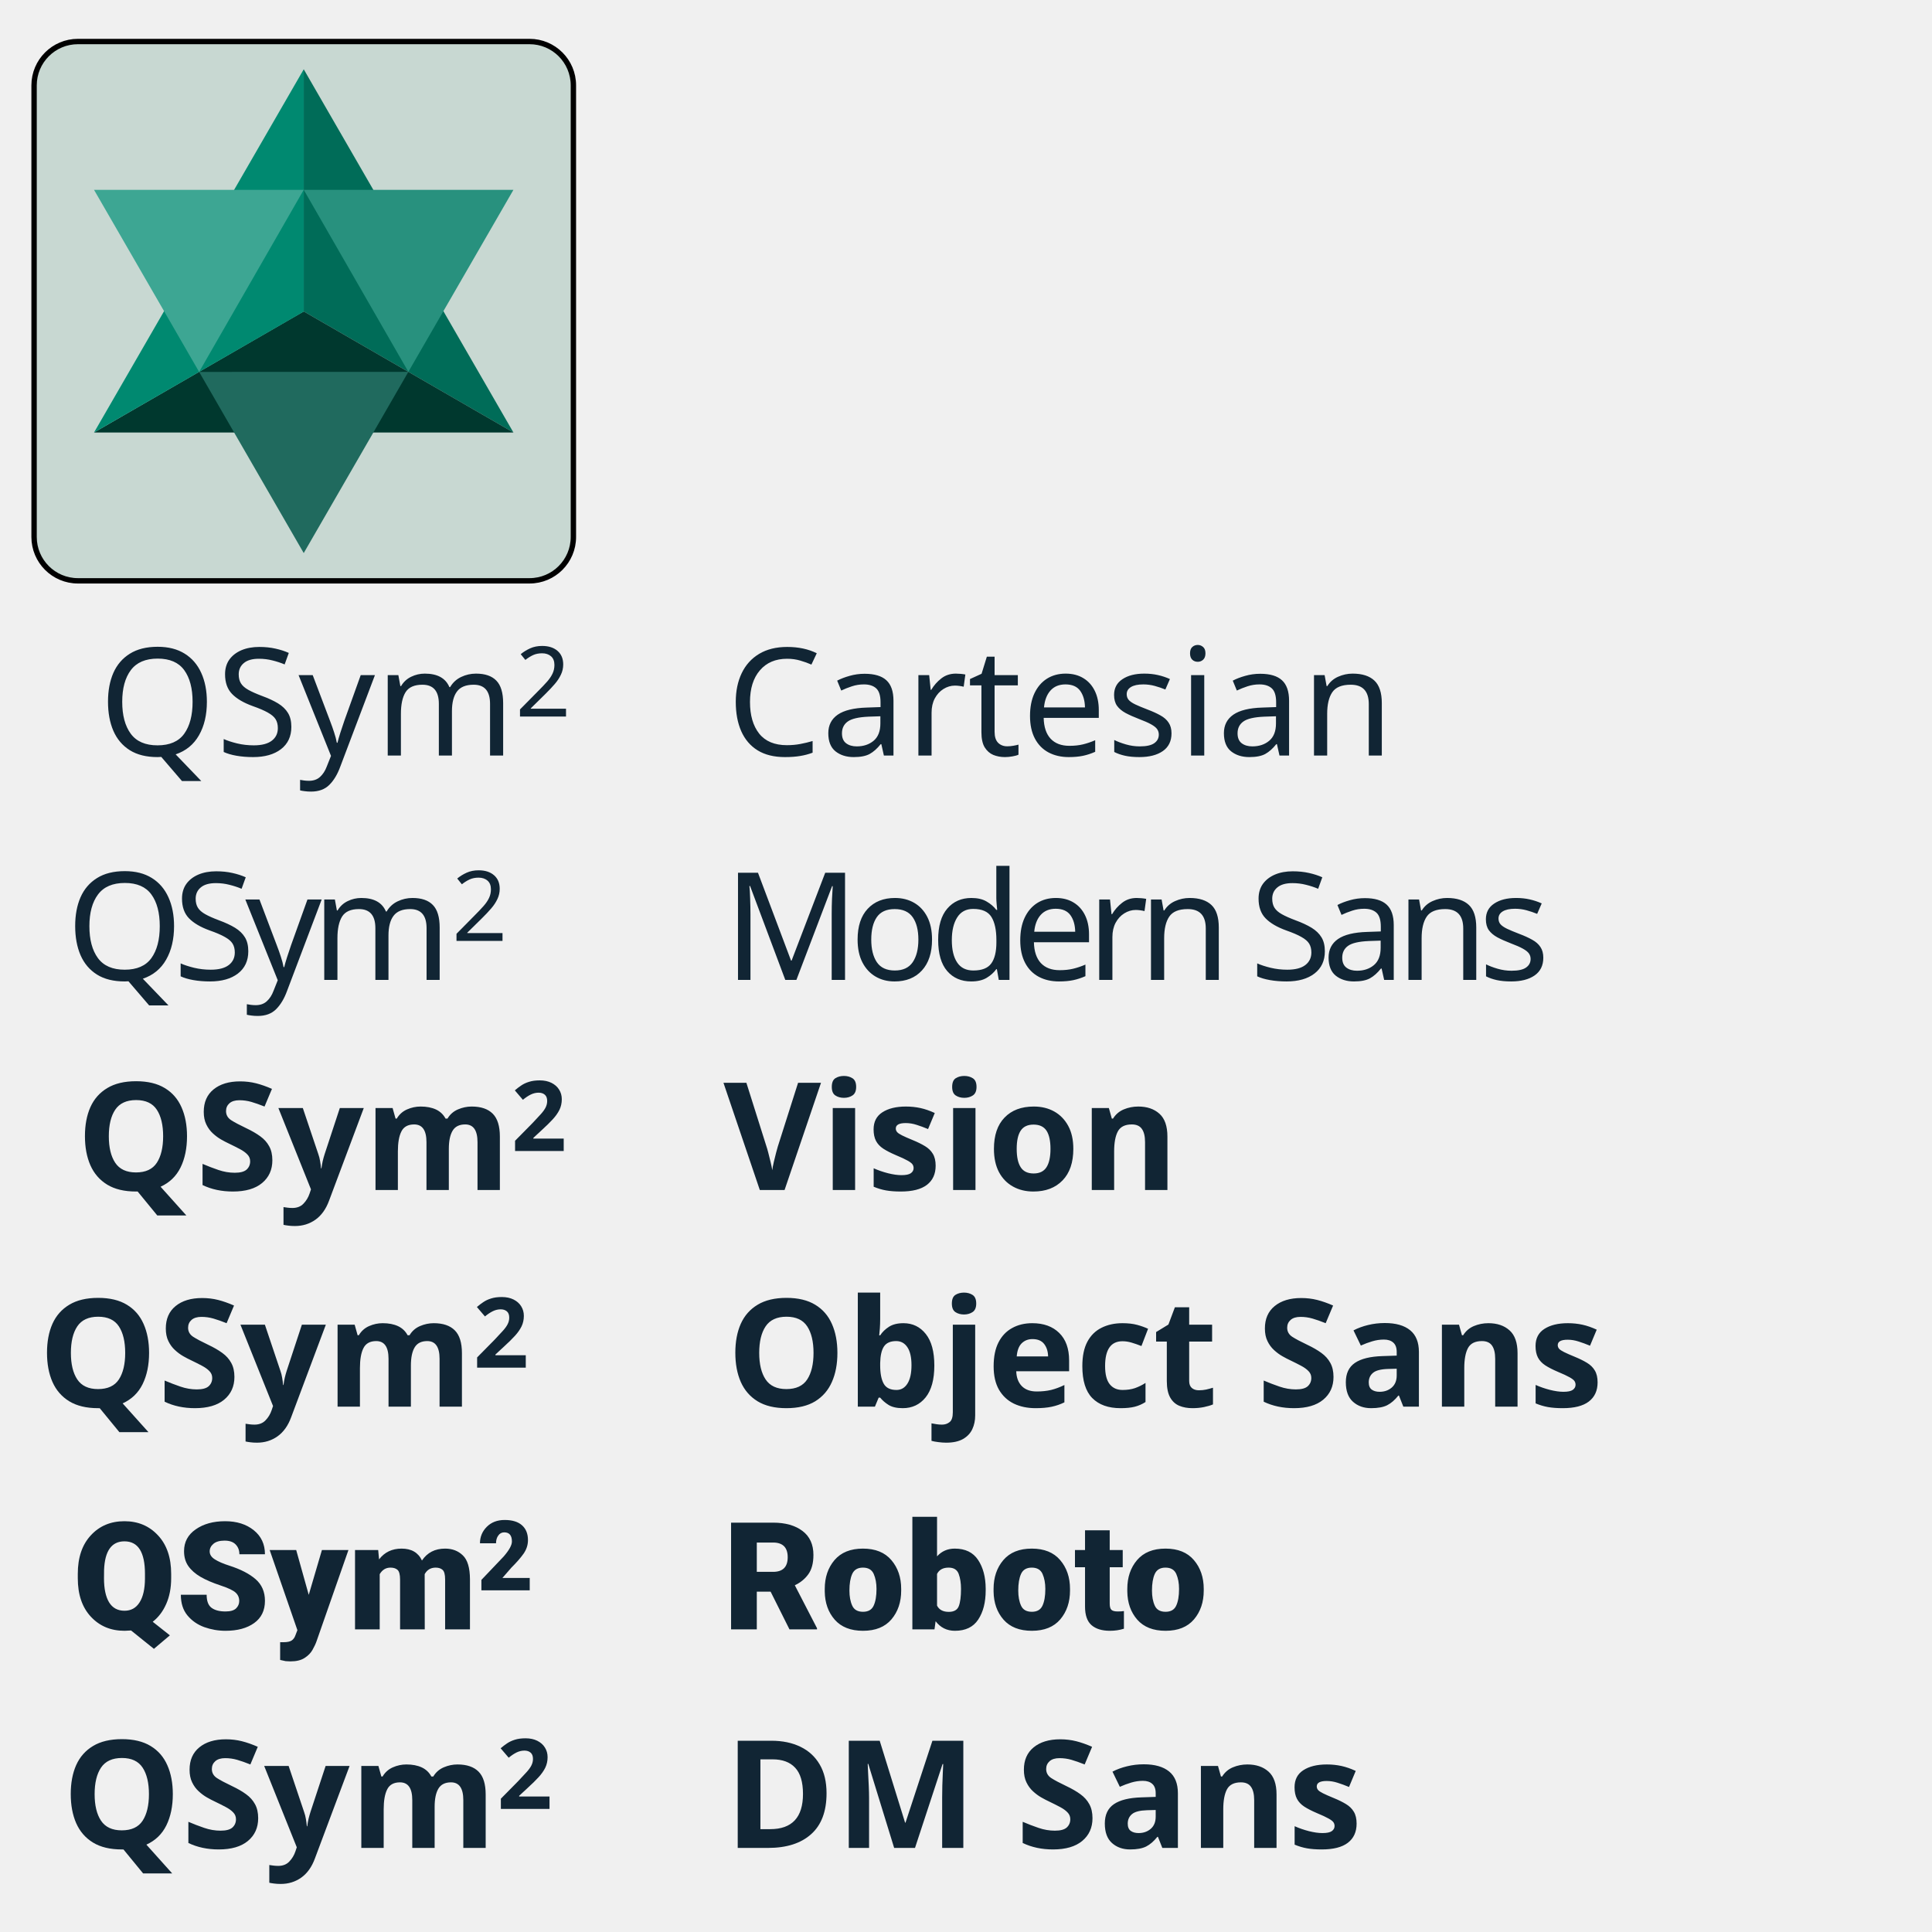
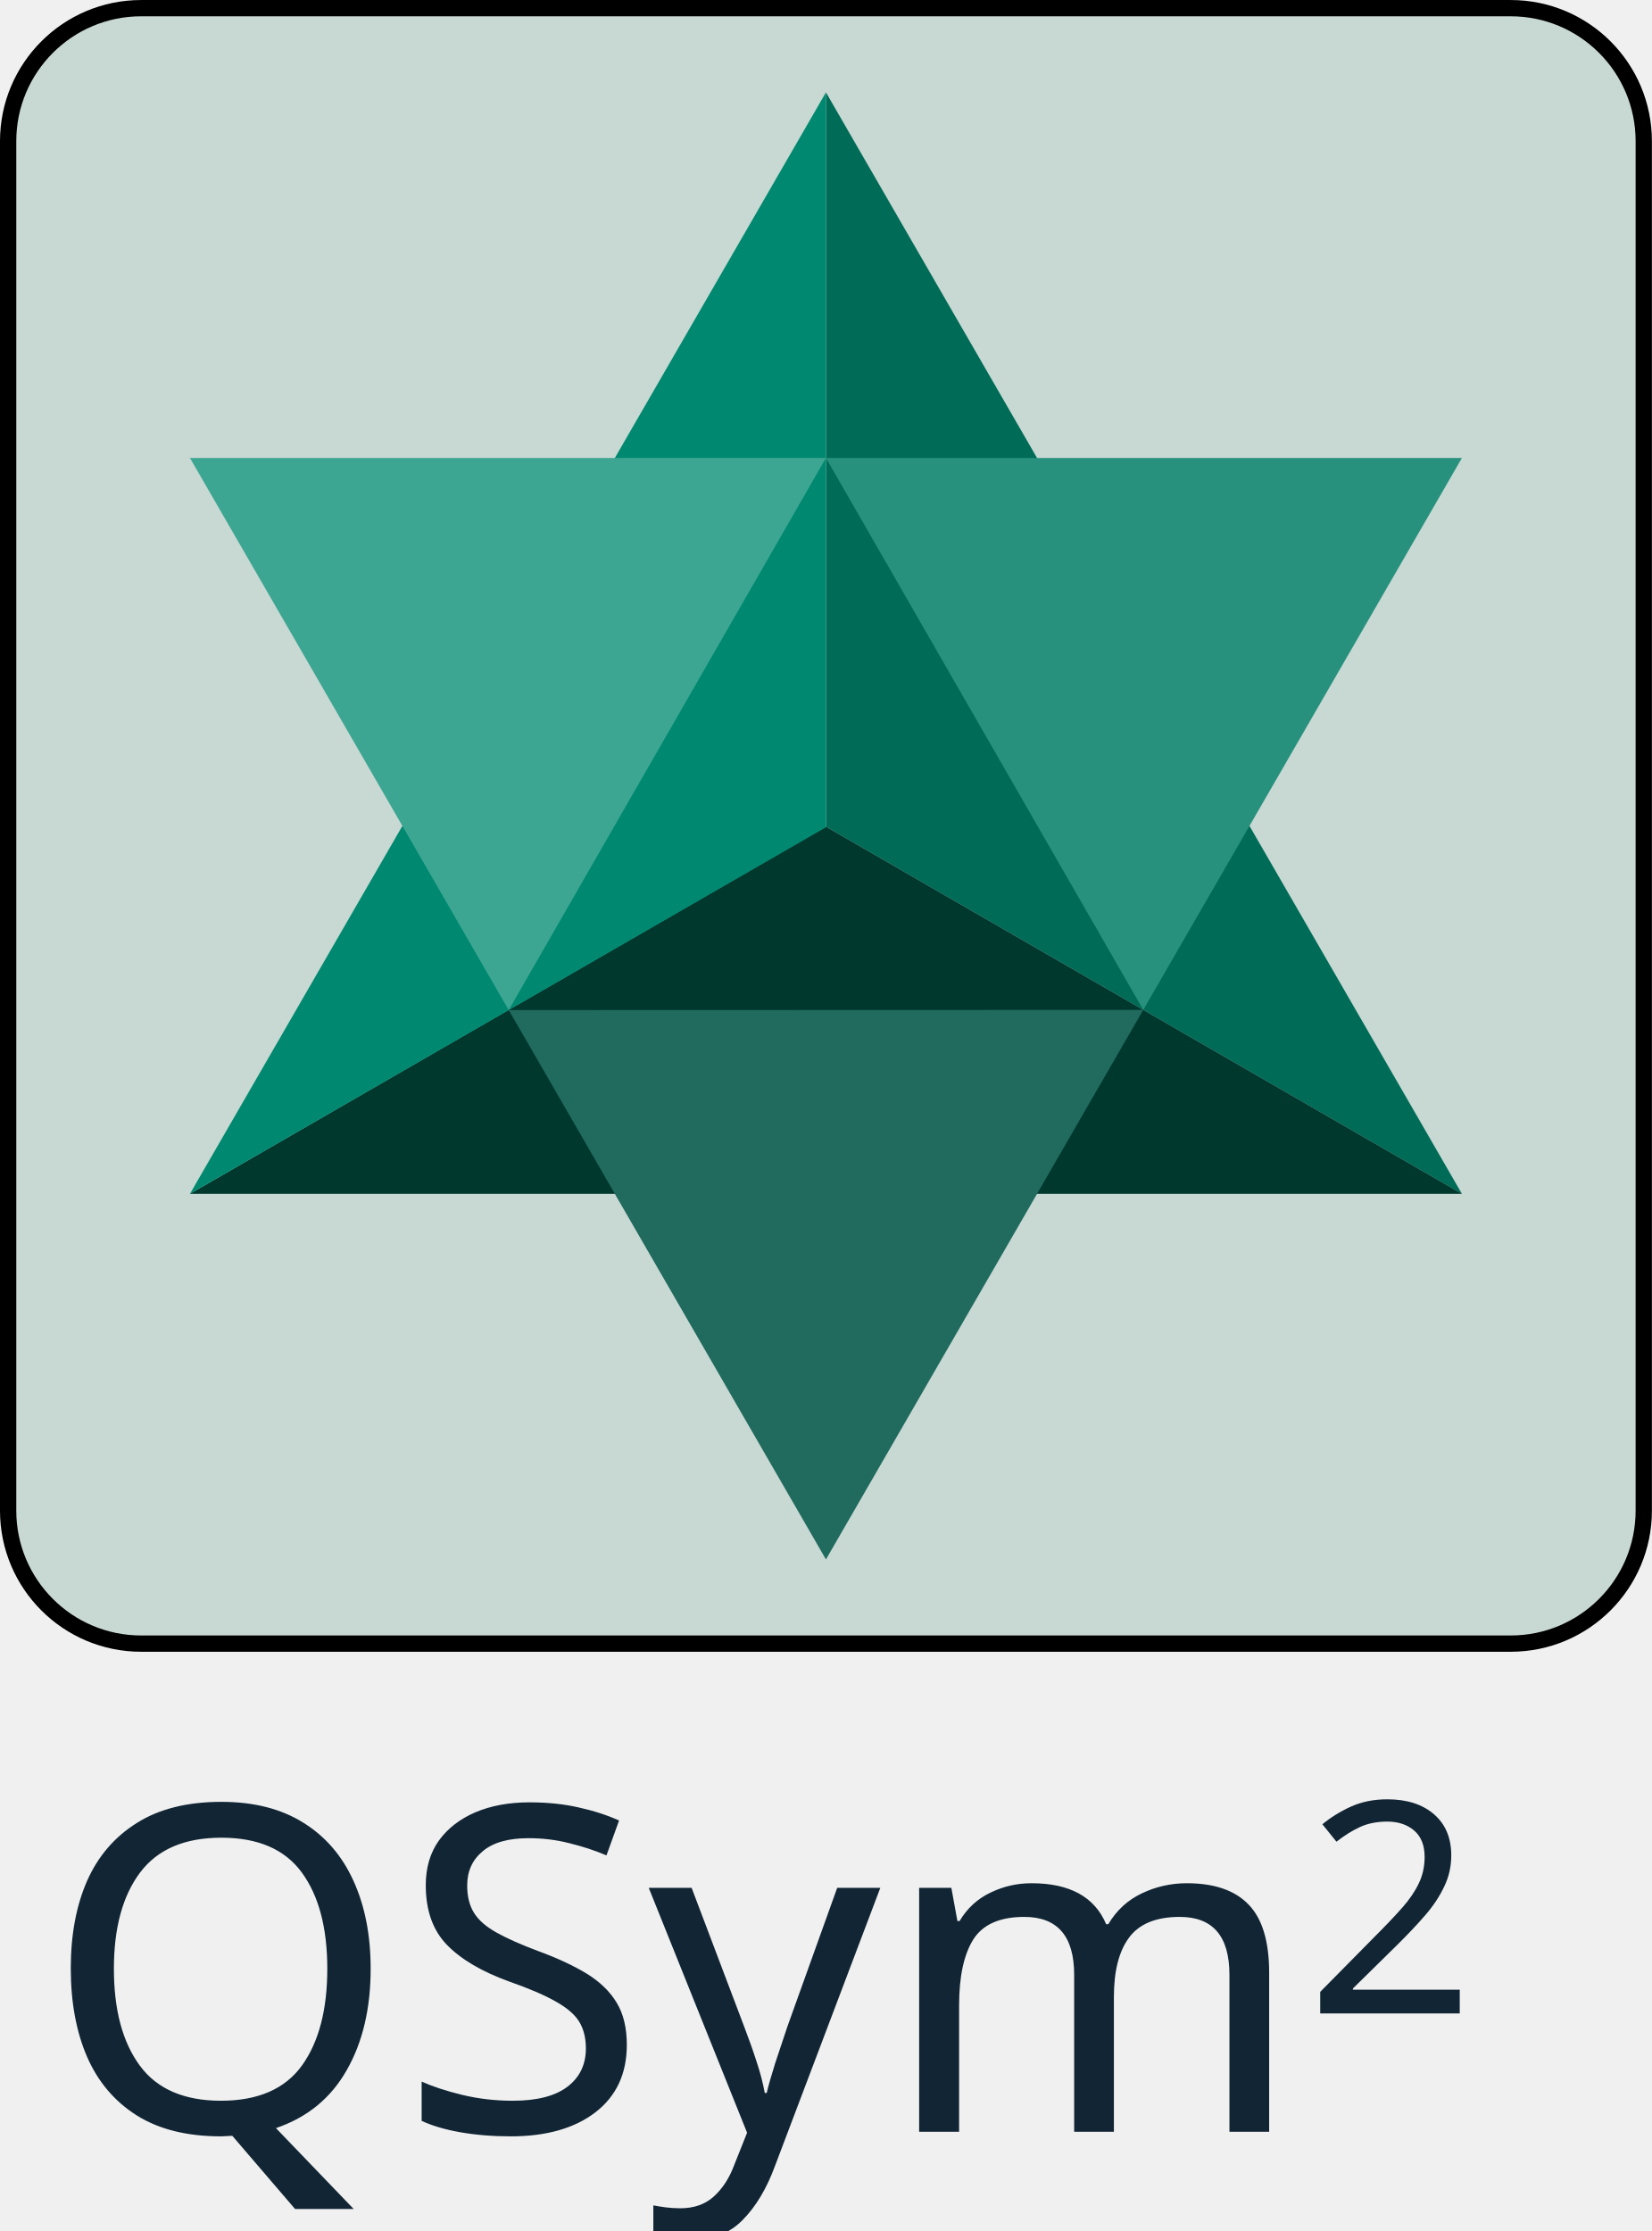
- <svg xmlns="http://www.w3.org/2000/svg" width="100mm" height="100mm" viewBox="0 0 377.953 377.953" version="1.1" id="svg1" xml:space="preserve">
+ <svg xmlns="http://www.w3.org/2000/svg" width="28.192mm" height="38.079mm" viewBox="0 0 106.554 143.919" version="1.1" id="svg1" xml:space="preserve">
  <defs id="defs1" />
-   <g id="layer1" transform="translate(-238.9141,-254.6356)">
-     <text xml:space="preserve" style="font-style:normal;font-weight:normal;font-size:29.358px;line-height:1.25;font-family:sans-serif;letter-spacing:0px;word-spacing:0px;mix-blend-mode:normal;fill:#112534;fill-opacity:1;stroke:none;stroke-width:0.735;stroke-linecap:square;stroke-linejoin:round;stroke-dasharray:none;stroke-opacity:1" x="258.248" y="402.448" id="text1">
-       <tspan id="tspan1" x="258.248" y="402.448" style="font-style:normal;font-variant:normal;font-weight:normal;font-stretch:normal;font-family:Cartesian;-inkscape-font-specification:Cartesian;letter-spacing:0px;fill:#112534;fill-opacity:1;stroke:none;stroke-width:0.735;stroke-linecap:square;stroke-linejoin:round;stroke-dasharray:none;stroke-opacity:1" dx="0">QSym<tspan style="font-style:normal;font-variant:normal;font-weight:normal;font-stretch:normal;font-size:19.083px;font-family:Cartesian;-inkscape-font-specification:Cartesian;letter-spacing:0px;baseline-shift:super;fill:#112534;fill-opacity:1;stroke:none;stroke-width:0.735;stroke-linecap:square;stroke-linejoin:round;stroke-dasharray:none;stroke-opacity:1" id="tspan2">2</tspan>
+   <g id="layer1" transform="translate(-245.056,-262.2323)">
+     <text xml:space="preserve" style="font-style:normal;font-weight:normal;font-size:29.358px;line-height:1.25;font-family:sans-serif;letter-spacing:0px;word-spacing:0px;mix-blend-mode:normal;fill:#112534;fill-opacity:1;stroke:none;stroke-width:0.735;stroke-linecap:square;stroke-linejoin:round;stroke-dasharray:none;stroke-opacity:1" x="247.824" y="399.751" id="text1-5">
+       <tspan id="tspan1-5" x="247.824" y="399.751" style="font-style:normal;font-variant:normal;font-weight:normal;font-stretch:normal;font-family:'Modern Sans';-inkscape-font-specification:'Modern Sans';letter-spacing:0px;fill:#112534;fill-opacity:1;stroke:none;stroke-width:0.735;stroke-linecap:square;stroke-linejoin:round;stroke-dasharray:none;stroke-opacity:1" dx="0">QSym<tspan style="font-style:normal;font-variant:normal;font-weight:normal;font-stretch:normal;font-size:19.083px;font-family:'Modern Sans';-inkscape-font-specification:'Modern Sans';letter-spacing:0px;baseline-shift:super;fill:#112534;fill-opacity:1;stroke:none;stroke-width:0.735;stroke-linecap:square;stroke-linejoin:round;stroke-dasharray:none;stroke-opacity:1" id="tspan2-2">2</tspan>
      </tspan>
-     </text>
-     <text xml:space="preserve" style="font-style:normal;font-weight:normal;font-size:29.358px;line-height:1.25;font-family:sans-serif;letter-spacing:0px;word-spacing:0px;mix-blend-mode:normal;fill:#112534;fill-opacity:1;stroke:none;stroke-width:0.735;stroke-linecap:square;stroke-linejoin:round;stroke-dasharray:none;stroke-opacity:1" x="381.055" y="402.448" id="text1-6">
-       <tspan id="tspan1-56" x="381.055" y="402.448" style="font-style:normal;font-variant:normal;font-weight:normal;font-stretch:normal;font-family:Cartesian;-inkscape-font-specification:Cartesian;letter-spacing:0px;fill:#112534;fill-opacity:1;stroke:none;stroke-width:0.735;stroke-linecap:square;stroke-linejoin:round;stroke-dasharray:none;stroke-opacity:1">Cartesian</tspan>
-     </text>
-     <text xml:space="preserve" style="font-style:normal;font-weight:normal;font-size:29.358px;line-height:1.25;font-family:sans-serif;letter-spacing:-2px;word-spacing:0px;mix-blend-mode:normal;fill:#112534;fill-opacity:1;stroke:none;stroke-width:0.735;stroke-linecap:square;stroke-linejoin:round;stroke-dasharray:none;stroke-opacity:1" x="251.824" y="446.337" id="text1-5">
-       <tspan id="tspan1-5" x="251.824" y="446.337" style="font-style:normal;font-variant:normal;font-weight:normal;font-stretch:normal;font-family:'Modern Sans';-inkscape-font-specification:'Modern Sans';letter-spacing:-2px;fill:#112534;fill-opacity:1;stroke:none;stroke-width:0.735;stroke-linecap:square;stroke-linejoin:round;stroke-dasharray:none;stroke-opacity:1" dx="0">QSym<tspan style="font-style:normal;font-variant:normal;font-weight:normal;font-stretch:normal;font-size:19.083px;font-family:'Modern Sans';-inkscape-font-specification:'Modern Sans';letter-spacing:-2px;baseline-shift:super;fill:#112534;fill-opacity:1;stroke:none;stroke-width:0.735;stroke-linecap:square;stroke-linejoin:round;stroke-dasharray:none;stroke-opacity:1" id="tspan2-2">2</tspan>
-       </tspan>
-     </text>
-     <text xml:space="preserve" style="font-style:normal;font-weight:normal;font-size:29.358px;line-height:1.25;font-family:sans-serif;letter-spacing:-2px;word-spacing:0px;mix-blend-mode:normal;fill:#112534;fill-opacity:1;stroke:none;stroke-width:0.735;stroke-linecap:square;stroke-linejoin:round;stroke-dasharray:none;stroke-opacity:1" x="380.447" y="446.337" id="text1-5-0">
-       <tspan id="tspan1-5-5" x="380.447" y="446.337" style="font-style:normal;font-variant:normal;font-weight:normal;font-stretch:normal;font-family:'Modern Sans';-inkscape-font-specification:'Modern Sans';letter-spacing:-2px;fill:#112534;fill-opacity:1;stroke:none;stroke-width:0.735;stroke-linecap:square;stroke-linejoin:round;stroke-dasharray:none;stroke-opacity:1">Modern Sans</tspan>
-     </text>
-     <text xml:space="preserve" style="font-style:normal;font-weight:normal;font-size:29.358px;line-height:1.25;font-family:sans-serif;letter-spacing:0px;word-spacing:0px;mix-blend-mode:normal;fill:#112534;fill-opacity:1;stroke:none;stroke-width:0.735;stroke-linecap:square;stroke-linejoin:round;stroke-dasharray:none;stroke-opacity:1" x="253.83" y="487.435" id="text1-5-9">
-       <tspan id="tspan1-5-2" x="253.83" y="487.435" style="font-style:normal;font-variant:normal;font-weight:900;font-stretch:normal;font-family:Vision;-inkscape-font-specification:'Vision Heavy';letter-spacing:0px;fill:#112534;fill-opacity:1;stroke:none;stroke-width:0.735;stroke-linecap:square;stroke-linejoin:round;stroke-dasharray:none;stroke-opacity:1" dx="0">QSym<tspan style="font-style:normal;font-variant:normal;font-weight:900;font-stretch:normal;font-size:19.083px;font-family:Vision;-inkscape-font-specification:'Vision Heavy';letter-spacing:0px;baseline-shift:super;fill:#112534;fill-opacity:1;stroke:none;stroke-width:0.735;stroke-linecap:square;stroke-linejoin:round;stroke-dasharray:none;stroke-opacity:1" id="tspan2-2-8">2</tspan>
-       </tspan>
-     </text>
-     <text xml:space="preserve" style="font-style:normal;font-weight:normal;font-size:29.358px;line-height:1.25;font-family:sans-serif;letter-spacing:0px;word-spacing:0px;mix-blend-mode:normal;fill:#112534;fill-opacity:1;stroke:none;stroke-width:0.735;stroke-linecap:square;stroke-linejoin:round;stroke-dasharray:none;stroke-opacity:1" x="380.447" y="487.435" id="text1-5-9-4">
-       <tspan id="tspan1-5-2-9" x="380.447" y="487.435" style="font-style:normal;font-variant:normal;font-weight:900;font-stretch:normal;font-family:Vision;-inkscape-font-specification:'Vision Heavy';letter-spacing:0px;fill:#112534;fill-opacity:1;stroke:none;stroke-width:0.735;stroke-linecap:square;stroke-linejoin:round;stroke-dasharray:none;stroke-opacity:1">Vision</tspan>
-     </text>
-     <text xml:space="preserve" style="font-style:normal;font-weight:normal;font-size:29.358px;line-height:1.25;font-family:sans-serif;letter-spacing:0px;word-spacing:0px;mix-blend-mode:normal;fill:#112534;fill-opacity:1;stroke:none;stroke-width:0.735;stroke-linecap:square;stroke-linejoin:round;stroke-dasharray:none;stroke-opacity:1" x="246.407" y="529.819" id="text1-5-9-7">
-       <tspan id="tspan1-5-2-1" x="246.407" y="529.819" style="font-style:normal;font-variant:normal;font-weight:800;font-stretch:normal;font-family:'PP Object Sans';-inkscape-font-specification:'PP Object Sans Ultra-Bold';letter-spacing:0px;fill:#112534;fill-opacity:1;stroke:none;stroke-width:0.735;stroke-linecap:square;stroke-linejoin:round;stroke-dasharray:none;stroke-opacity:1" dx="0">QSym<tspan style="font-style:normal;font-variant:normal;font-weight:800;font-stretch:normal;font-size:19.083px;font-family:'PP Object Sans';-inkscape-font-specification:'PP Object Sans Ultra-Bold';letter-spacing:0px;baseline-shift:super;fill:#112534;fill-opacity:1;stroke:none;stroke-width:0.735;stroke-linecap:square;stroke-linejoin:round;stroke-dasharray:none;stroke-opacity:1" id="tspan2-2-8-9">2</tspan>
-       </tspan>
-     </text>
-     <text xml:space="preserve" style="font-style:normal;font-weight:normal;font-size:29.358px;line-height:1.25;font-family:sans-serif;letter-spacing:0px;word-spacing:0px;mix-blend-mode:normal;fill:#112534;fill-opacity:1;stroke:none;stroke-width:0.735;stroke-linecap:square;stroke-linejoin:round;stroke-dasharray:none;stroke-opacity:1" x="381.064" y="529.819" id="text1-5-9-7-8">
-       <tspan id="tspan1-5-2-1-20" x="381.064" y="529.819" style="font-style:normal;font-variant:normal;font-weight:800;font-stretch:normal;font-family:'PP Object Sans';-inkscape-font-specification:'PP Object Sans Ultra-Bold';letter-spacing:0px;fill:#112534;fill-opacity:1;stroke:none;stroke-width:0.735;stroke-linecap:square;stroke-linejoin:round;stroke-dasharray:none;stroke-opacity:1">Object Sans</tspan>
-     </text>
-     <text xml:space="preserve" style="font-style:normal;font-weight:normal;font-size:29.358px;line-height:1.25;font-family:sans-serif;letter-spacing:0px;word-spacing:0px;mix-blend-mode:normal;fill:#112534;fill-opacity:1;stroke:none;stroke-width:0.735;stroke-linecap:square;stroke-linejoin:round;stroke-dasharray:none;stroke-opacity:1" x="253.1" y="573.386" id="text1-5-9-7-0">
-       <tspan id="tspan1-5-2-1-2" x="253.1" y="573.386" style="font-style:normal;font-variant:normal;font-weight:900;font-stretch:normal;font-family:Roboto;-inkscape-font-specification:'Roboto Heavy';letter-spacing:0px;fill:#112534;fill-opacity:1;stroke:none;stroke-width:0.735;stroke-linecap:square;stroke-linejoin:round;stroke-dasharray:none;stroke-opacity:1" dx="0">QSym<tspan style="font-style:normal;font-variant:normal;font-weight:900;font-stretch:normal;font-size:19.083px;font-family:Roboto;-inkscape-font-specification:'Roboto Heavy';letter-spacing:0px;baseline-shift:super;fill:#112534;fill-opacity:1;stroke:none;stroke-width:0.735;stroke-linecap:square;stroke-linejoin:round;stroke-dasharray:none;stroke-opacity:1" id="tspan2-2-8-9-1">2</tspan>
-       </tspan>
-     </text>
-     <text xml:space="preserve" style="font-style:normal;font-weight:normal;font-size:29.358px;line-height:1.25;font-family:sans-serif;letter-spacing:0px;word-spacing:0px;mix-blend-mode:normal;fill:#112534;fill-opacity:1;stroke:none;stroke-width:0.735;stroke-linecap:square;stroke-linejoin:round;stroke-dasharray:none;stroke-opacity:1" x="380.338" y="573.386" id="text1-5-9-7-0-46">
-       <tspan id="tspan1-5-2-1-2-8" x="380.338" y="573.386" style="font-style:normal;font-variant:normal;font-weight:900;font-stretch:normal;font-family:Roboto;-inkscape-font-specification:'Roboto Heavy';letter-spacing:0px;fill:#112534;fill-opacity:1;stroke:none;stroke-width:0.735;stroke-linecap:square;stroke-linejoin:round;stroke-dasharray:none;stroke-opacity:1">Roboto</tspan>
-     </text>
-     <text xml:space="preserve" style="font-style:normal;font-weight:normal;font-size:29.358px;line-height:1.25;font-family:sans-serif;letter-spacing:0px;word-spacing:0px;mix-blend-mode:normal;fill:#112534;fill-opacity:1;stroke:none;stroke-width:0.735;stroke-linecap:square;stroke-linejoin:round;stroke-dasharray:none;stroke-opacity:1" x="251.05" y="616.143" id="text1-5-9-7-0-4">
-       <tspan id="tspan1-5-2-1-2-6" x="251.05" y="616.143" style="font-style:normal;font-variant:normal;font-weight:900;font-stretch:normal;font-family:'DM Sans';-inkscape-font-specification:'DM Sans Heavy';letter-spacing:0px;fill:#112534;fill-opacity:1;stroke:none;stroke-width:0.735;stroke-linecap:square;stroke-linejoin:round;stroke-dasharray:none;stroke-opacity:1" dx="0">QSym<tspan style="font-style:normal;font-variant:normal;font-weight:900;font-stretch:normal;font-size:19.083px;font-family:'DM Sans';-inkscape-font-specification:'DM Sans Heavy';letter-spacing:0px;baseline-shift:super;fill:#112534;fill-opacity:1;stroke:none;stroke-width:0.735;stroke-linecap:square;stroke-linejoin:round;stroke-dasharray:none;stroke-opacity:1" id="tspan2-2-8-9-1-9">2</tspan>
-       </tspan>
-     </text>
-     <text xml:space="preserve" style="font-style:normal;font-weight:normal;font-size:29.358px;line-height:1.25;font-family:sans-serif;letter-spacing:0px;word-spacing:0px;mix-blend-mode:normal;fill:#112534;fill-opacity:1;stroke:none;stroke-width:0.735;stroke-linecap:square;stroke-linejoin:round;stroke-dasharray:none;stroke-opacity:1" x="380.594" y="616.143" id="text1-5-9-7-0-4-1">
-       <tspan id="tspan1-5-2-1-2-6-3" x="380.594" y="616.143" style="font-style:normal;font-variant:normal;font-weight:900;font-stretch:normal;font-family:'DM Sans';-inkscape-font-specification:'DM Sans Heavy';letter-spacing:0px;fill:#112534;fill-opacity:1;stroke:none;stroke-width:0.735;stroke-linecap:square;stroke-linejoin:round;stroke-dasharray:none;stroke-opacity:1">DM Sans</tspan>
    </text>
    <rect style="fill:#aac6bc;fill-opacity:0.565;stroke:#000000;stroke-width:1.05;stroke-opacity:1" id="rect3" width="105.504" height="105.504" x="245.581" y="262.757" ry="8.581" />
  </g>
-   <g id="g3" transform="matrix(2.075872,0,0,2.075872,-168.1319,-587.3285)">
+   <g id="g3" transform="matrix(2.075872,0,0,2.075872,-174.2738,-594.9252)">
    <path style="display:inline;fill:#006c58;fill-opacity:1;stroke:none;stroke-width:0.546;stroke-dasharray:none;stroke-opacity:1" d="m 109.617,289.46 v 22.82 l 19.762,11.41 z" id="path7" transform="translate(-1.1943945e-6)" />
    <path style="display:inline;fill:#00382e;fill-opacity:1;stroke:none;stroke-width:1.134;stroke-dasharray:none;stroke-opacity:1" d="m 292.191,307.963 -41.024,23.685 h 82.048 z" id="path9" transform="matrix(0.4817252,0,0,0.4817252,-31.1389,163.9261)" />
    <path style="display:inline;fill:#008970;fill-opacity:1;stroke:none;stroke-width:1.134;stroke-dasharray:none;stroke-opacity:1" d="m 292.191,260.592 -41.024,71.056 41.024,-23.65 z" id="path8" transform="matrix(0.4817252,0,0,0.4817252,-31.1389,163.9261)" />
    <path style="display:none;fill:none;fill-opacity:1;stroke:#000000;stroke-width:0.546;stroke-linecap:square;stroke-linejoin:round;stroke-miterlimit:4.5;stroke-dasharray:none;stroke-opacity:1" id="path29" d="m 84.931,347.505 -19.762,0 -19.762,0 9.881,-17.115 9.881,-17.115 9.881,17.115 z" transform="translate(44.44808,-23.81572)" />
    <path style="display:inline;fill:#28917e;fill-opacity:1;stroke:none;stroke-width:0.546;stroke-dasharray:none;stroke-opacity:1" d="m 109.617,300.821 9.86,17.151 9.902,-17.151 z" id="path10" />
    <path style="display:inline;fill:#206a5e;fill-opacity:1;stroke:none;stroke-width:0.546;stroke-dasharray:none;stroke-opacity:1" d="m 99.76,317.979 19.717,-0.006 -9.86,17.078 z" id="path11" />
    <path style="display:inline;fill:#3da693;fill-opacity:1;stroke:none;stroke-width:0.546;stroke-dasharray:none;stroke-opacity:1" d="m 89.854,300.821 h 19.762 l -9.857,17.157 z" id="path12" />
    <path style="display:none;fill:none;fill-opacity:1;stroke:#000000;stroke-width:0.546;stroke-linecap:square;stroke-linejoin:round;stroke-miterlimit:4.5;stroke-dasharray:none;stroke-opacity:1" id="path29-5" d="m 84.931,347.505 -19.762,0 -19.762,0 9.881,-17.115 9.881,-17.115 9.881,17.115 z" transform="matrix(1,0,0,-1,44.44808,648.3263)" />
    <path style="display:none;fill:#397b22;fill-opacity:1;stroke:none;stroke-width:0.546;stroke-dasharray:none;stroke-opacity:1" d="m 109.617,312.281 v -11.403 l 9.881,17.058 z" id="path4" />
    <path style="display:none;fill:#4ca42d;fill-opacity:1;stroke:none;stroke-width:0.546;stroke-dasharray:none;stroke-opacity:1" d="m 109.617,300.878 -9.881,17.058 9.881,-5.655 z" id="path5" />
    <path style="display:none;fill:#4ca42d;fill-opacity:1;stroke:none;stroke-width:0.546;stroke-dasharray:none;stroke-opacity:1" d="m 99.736,317.936 9.881,-5.655 9.881,5.711 z" id="path6" />
    <path style="display:none;fill:none;fill-opacity:1;stroke:#000000;stroke-width:0.546;stroke-dasharray:none;stroke-opacity:1" d="m 109.617,300.821 9.857,17.157 -19.738,-0.042 z" id="path3" />
    <path style="display:none;fill:none;stroke:#000000;stroke-width:0.546;stroke-linecap:butt;stroke-linejoin:miter;stroke-dasharray:none;stroke-opacity:1" d="m 109.617,289.46 v 22.837 -0.017" id="path30" />
    <path style="display:none;fill:none;stroke:#000000;stroke-width:0.546;stroke-linecap:butt;stroke-linejoin:miter;stroke-dasharray:none;stroke-opacity:1" d="m 129.379,323.689 -19.762,-11.395" id="path32" />
    <path style="display:none;fill:#ffffff;stroke:#000000;stroke-width:0.546;stroke-dasharray:none;stroke-opacity:1" d="M 89.854,323.689 109.617,312.281" id="path2" />
  </g>
-   <text xml:space="preserve" style="font-style:normal;font-weight:normal;font-size:29.358px;line-height:1.25;font-family:sans-serif;letter-spacing:0px;word-spacing:0px;mix-blend-mode:normal;fill:#153411;fill-opacity:1;stroke:none;stroke-width:0.735;stroke-linecap:square;stroke-linejoin:round;stroke-dasharray:none;stroke-opacity:1" x="400.139" y="196.659" id="text1-4">
-     <tspan id="tspan1-4" x="400.139" y="196.659" style="font-style:normal;font-variant:normal;font-weight:600;font-stretch:normal;font-family:Fredoka;-inkscape-font-specification:'Fredoka Semi-Bold';fill:#153411;fill-opacity:1;stroke:none;stroke-width:0.735;stroke-linecap:square;stroke-linejoin:round;stroke-dasharray:none;stroke-opacity:1">QSym<tspan style="font-style:normal;font-variant:normal;font-weight:600;font-stretch:normal;font-size:19.083px;font-family:Fredoka;-inkscape-font-specification:'Fredoka Semi-Bold';baseline-shift:super;fill:#153411;fill-opacity:1;stroke:none;stroke-width:0.735;stroke-linecap:square;stroke-linejoin:round;stroke-dasharray:none;stroke-opacity:1" id="tspan2-7">2</tspan>
+   <text xml:space="preserve" style="font-style:normal;font-weight:normal;font-size:29.358px;line-height:1.25;font-family:sans-serif;letter-spacing:0px;word-spacing:0px;display:none;mix-blend-mode:normal;fill:#153411;fill-opacity:1;stroke:none;stroke-width:0.735;stroke-linecap:square;stroke-linejoin:round;stroke-dasharray:none;stroke-opacity:1" x="348.554" y="149.254" id="text1-4">
+     <tspan id="tspan1-4" x="-2.8421709e-14" y="0" style="font-style:normal;font-variant:normal;font-weight:600;font-stretch:normal;font-family:Fredoka;-inkscape-font-specification:'Fredoka Semi-Bold';fill:#153411;fill-opacity:1;stroke:none;stroke-width:0.735;stroke-linecap:square;stroke-linejoin:round;stroke-dasharray:none;stroke-opacity:1">QSym<tspan style="font-style:normal;font-variant:normal;font-weight:600;font-stretch:normal;font-size:19.083px;font-family:Fredoka;-inkscape-font-specification:'Fredoka Semi-Bold';baseline-shift:super;fill:#153411;fill-opacity:1;stroke:none;stroke-width:0.735;stroke-linecap:square;stroke-linejoin:round;stroke-dasharray:none;stroke-opacity:1" id="tspan2-7">2</tspan>
    </tspan>
  </text>
-   <rect style="fill:#c0cba5;fill-opacity:0.565;stroke:#000000;stroke-width:1.05;stroke-opacity:1" id="rect3-5" width="105.504" height="105.504" x="391.787" y="59.797" ry="8.581" />
-   <g id="g3-6" transform="matrix(2.075872,0,0,2.075872,216.9887,-535.6528)">
+   <rect style="display:none;fill:#c0cba5;fill-opacity:0.565;stroke:#000000;stroke-width:1.05;stroke-opacity:1" id="rect3-5" width="105.504" height="105.504" x="340.203" y="12.392" ry="8.581" />
+   <g id="g3-6" transform="matrix(2.075872,0,0,2.075872,165.404,-583.0578)" style="display:none">
    <path style="display:inline;fill:#167325;fill-opacity:1;stroke:none;stroke-width:0.546;stroke-dasharray:none;stroke-opacity:1" d="m 109.617,289.46 v 22.82 l 19.762,11.41 z" id="path7-4" transform="translate(-1.1943945e-6)" />
    <path style="display:inline;fill:#0f4d19;fill-opacity:1;stroke:none;stroke-width:1.134;stroke-dasharray:none;stroke-opacity:1" d="m 292.191,307.963 -41.024,23.685 h 82.048 z" id="path9-3" transform="matrix(0.4817252,0,0,0.4817252,-31.1389,163.9261)" />
    <path style="display:inline;fill:#1b8a2d;fill-opacity:1;stroke:none;stroke-width:1.134;stroke-dasharray:none;stroke-opacity:1" d="m 292.191,260.592 -41.024,71.056 41.024,-23.65 z" id="path8-0" transform="matrix(0.4817252,0,0,0.4817252,-31.1389,163.9261)" />
    <path style="display:none;fill:none;fill-opacity:1;stroke:#000000;stroke-width:0.546;stroke-linecap:square;stroke-linejoin:round;stroke-miterlimit:4.5;stroke-dasharray:none;stroke-opacity:1" id="path29-6" d="m 84.931,347.505 -19.762,0 -19.762,0 9.881,-17.115 9.881,-17.115 9.881,17.115 z" transform="translate(44.44808,-23.81572)" />
    <path style="display:inline;fill:#4ab05a;fill-opacity:1;stroke:none;stroke-width:0.546;stroke-dasharray:none;stroke-opacity:1" d="m 109.617,300.821 9.86,17.151 9.902,-17.151 z" id="path10-8" />
    <path style="display:inline;fill:#31743c;fill-opacity:1;stroke:none;stroke-width:0.546;stroke-dasharray:none;stroke-opacity:1" d="m 99.76,317.979 19.717,-0.006 -9.86,17.078 z" id="path11-4" />
    <path style="display:inline;fill:#6fc27c;fill-opacity:1;stroke:none;stroke-width:0.546;stroke-dasharray:none;stroke-opacity:1" d="m 89.854,300.821 h 19.762 l -9.857,17.157 z" id="path12-0" />
    <path style="display:none;fill:none;fill-opacity:1;stroke:#000000;stroke-width:0.546;stroke-linecap:square;stroke-linejoin:round;stroke-miterlimit:4.5;stroke-dasharray:none;stroke-opacity:1" id="path29-5-8" d="m 84.931,347.505 -19.762,0 -19.762,0 9.881,-17.115 9.881,-17.115 9.881,17.115 z" transform="matrix(1,0,0,-1,44.44808,648.3263)" />
    <path style="display:none;fill:#397b22;fill-opacity:1;stroke:none;stroke-width:0.546;stroke-dasharray:none;stroke-opacity:1" d="m 109.617,312.281 v -11.403 l 9.881,17.058 z" id="path4-8" />
    <path style="display:none;fill:#4ca42d;fill-opacity:1;stroke:none;stroke-width:0.546;stroke-dasharray:none;stroke-opacity:1" d="m 109.617,300.878 -9.881,17.058 9.881,-5.655 z" id="path5-8" />
    <path style="display:none;fill:#4ca42d;fill-opacity:1;stroke:none;stroke-width:0.546;stroke-dasharray:none;stroke-opacity:1" d="m 99.736,317.936 9.881,-5.655 9.881,5.711 z" id="path6-7" />
    <path style="display:none;fill:none;fill-opacity:1;stroke:#000000;stroke-width:0.546;stroke-dasharray:none;stroke-opacity:1" d="m 109.617,300.821 9.857,17.157 -19.738,-0.042 z" id="path3-5" />
    <path style="display:none;fill:none;stroke:#000000;stroke-width:0.546;stroke-linecap:butt;stroke-linejoin:miter;stroke-dasharray:none;stroke-opacity:1" d="m 109.617,289.46 v 22.837 -0.017" id="path30-7" />
    <path style="display:none;fill:none;stroke:#000000;stroke-width:0.546;stroke-linecap:butt;stroke-linejoin:miter;stroke-dasharray:none;stroke-opacity:1" d="m 129.379,323.689 -19.762,-11.395" id="path32-9" />
    <path style="display:none;fill:#ffffff;stroke:#000000;stroke-width:0.546;stroke-dasharray:none;stroke-opacity:1" d="M 89.854,323.689 109.617,312.281" id="path2-3" />
  </g>
-   <path style="display:none;fill:none;stroke:#000000;stroke-width:1px;stroke-linecap:butt;stroke-linejoin:miter;stroke-opacity:1" d="m 53.277,5.956 3e-6,71.056" id="path1" />
-   <path style="display:none;fill:none;stroke:#000000;stroke-width:1px;stroke-linecap:butt;stroke-linejoin:miter;stroke-opacity:1" d="M 12.253,77.013 73.789,41.484" id="path13" />
-   <path style="display:none;fill:none;stroke:#000000;stroke-width:1px;stroke-linecap:butt;stroke-linejoin:miter;stroke-opacity:1" d="M 94.301,77.013 32.765,41.485" id="path14" />
</svg>
